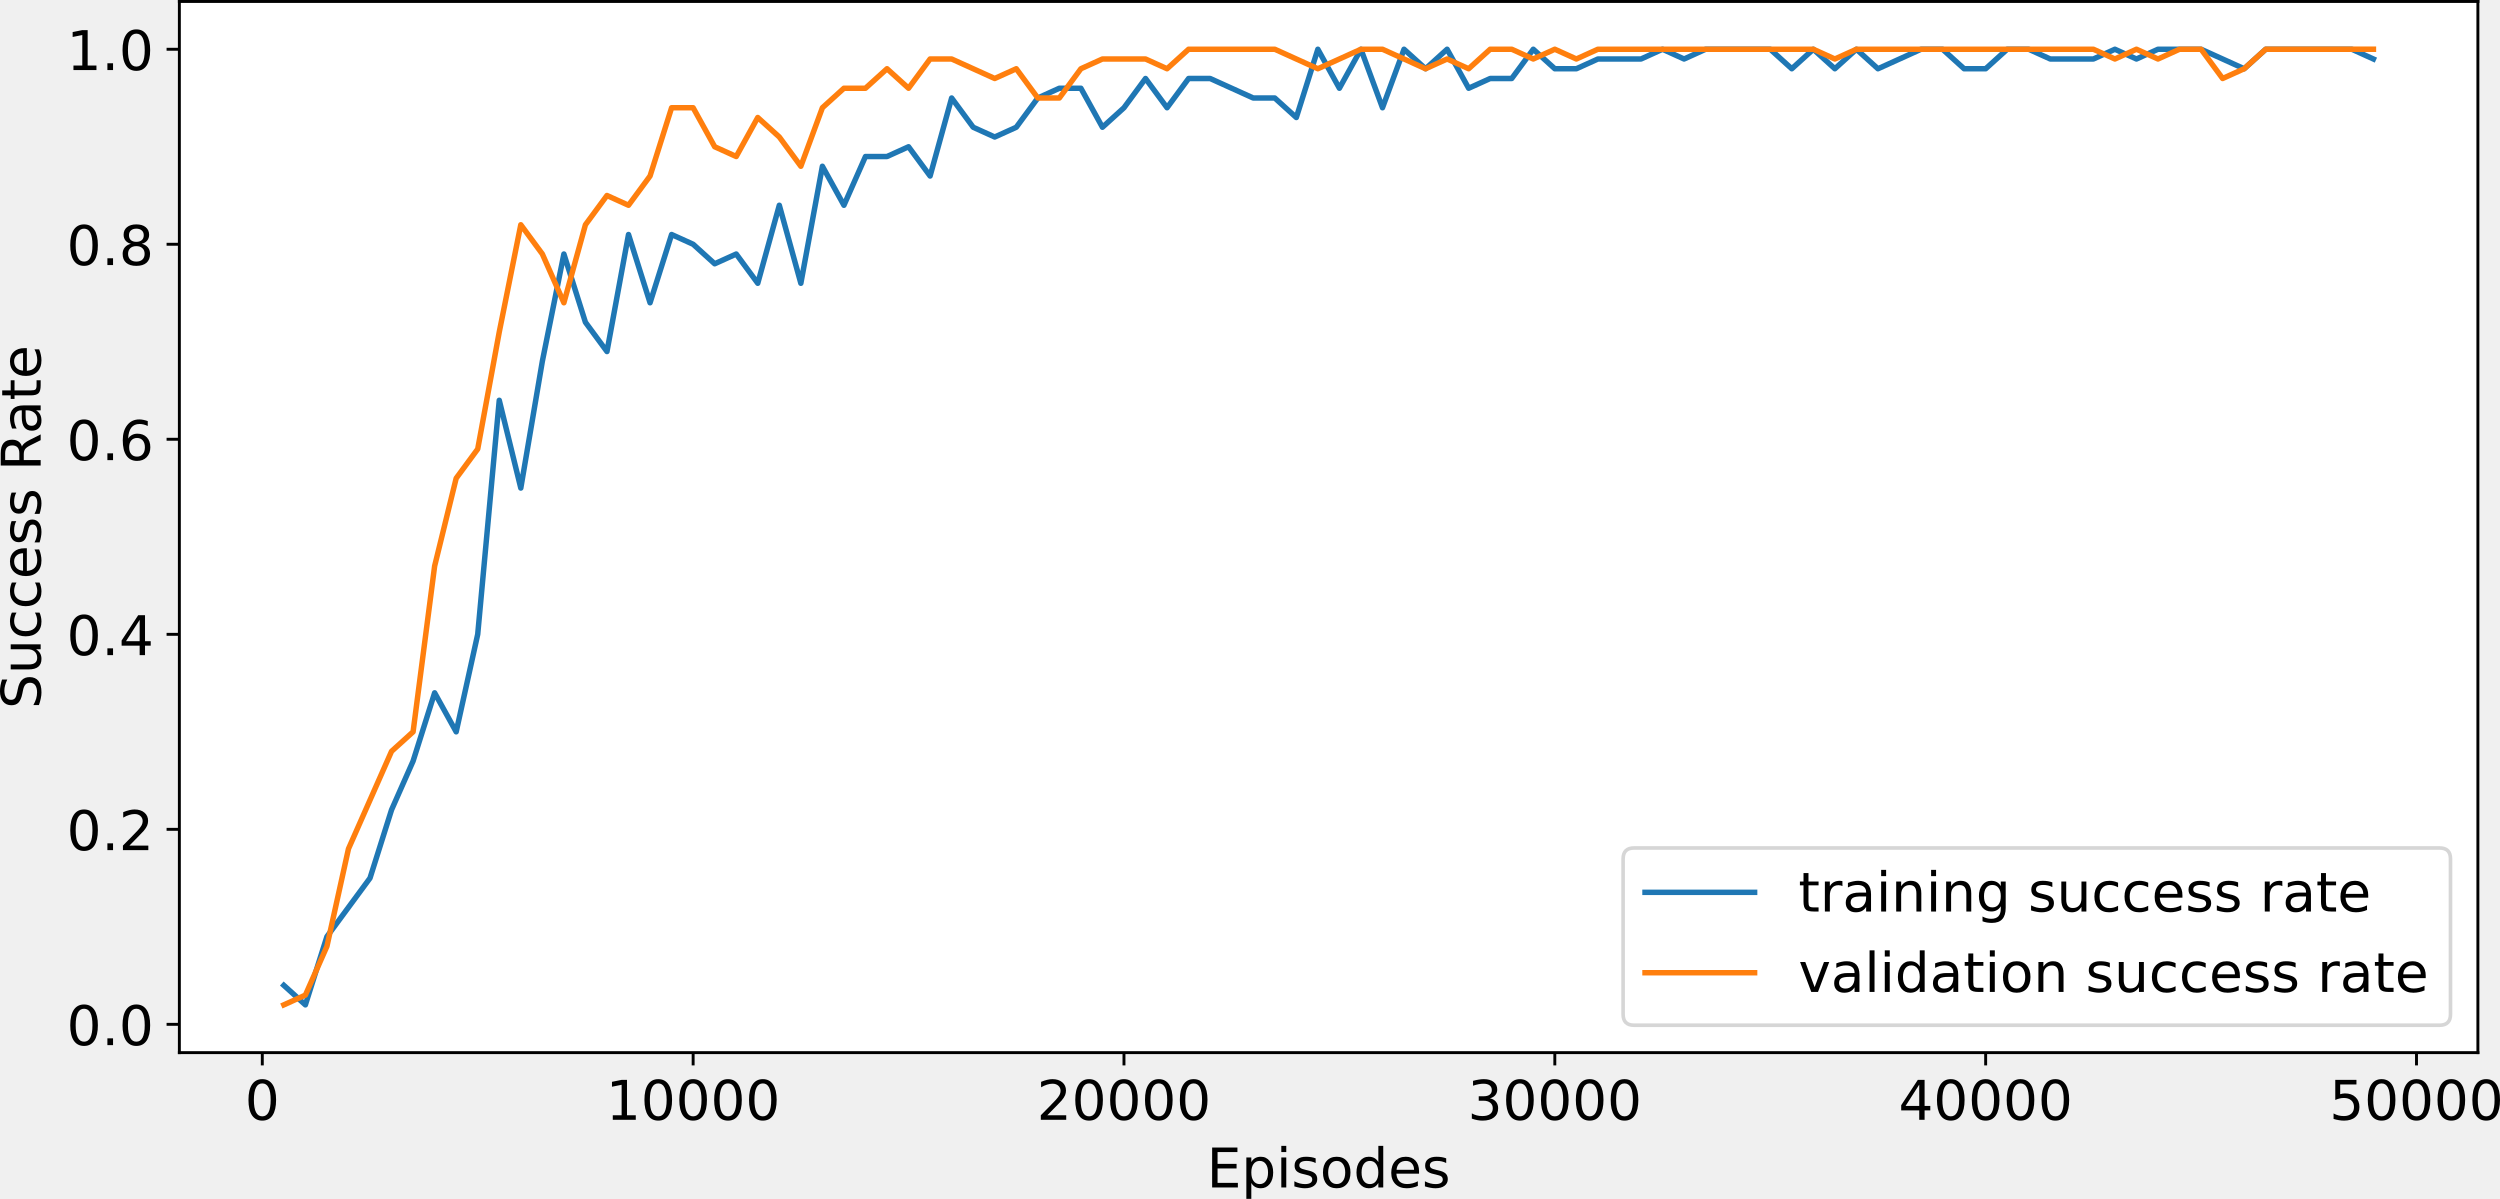
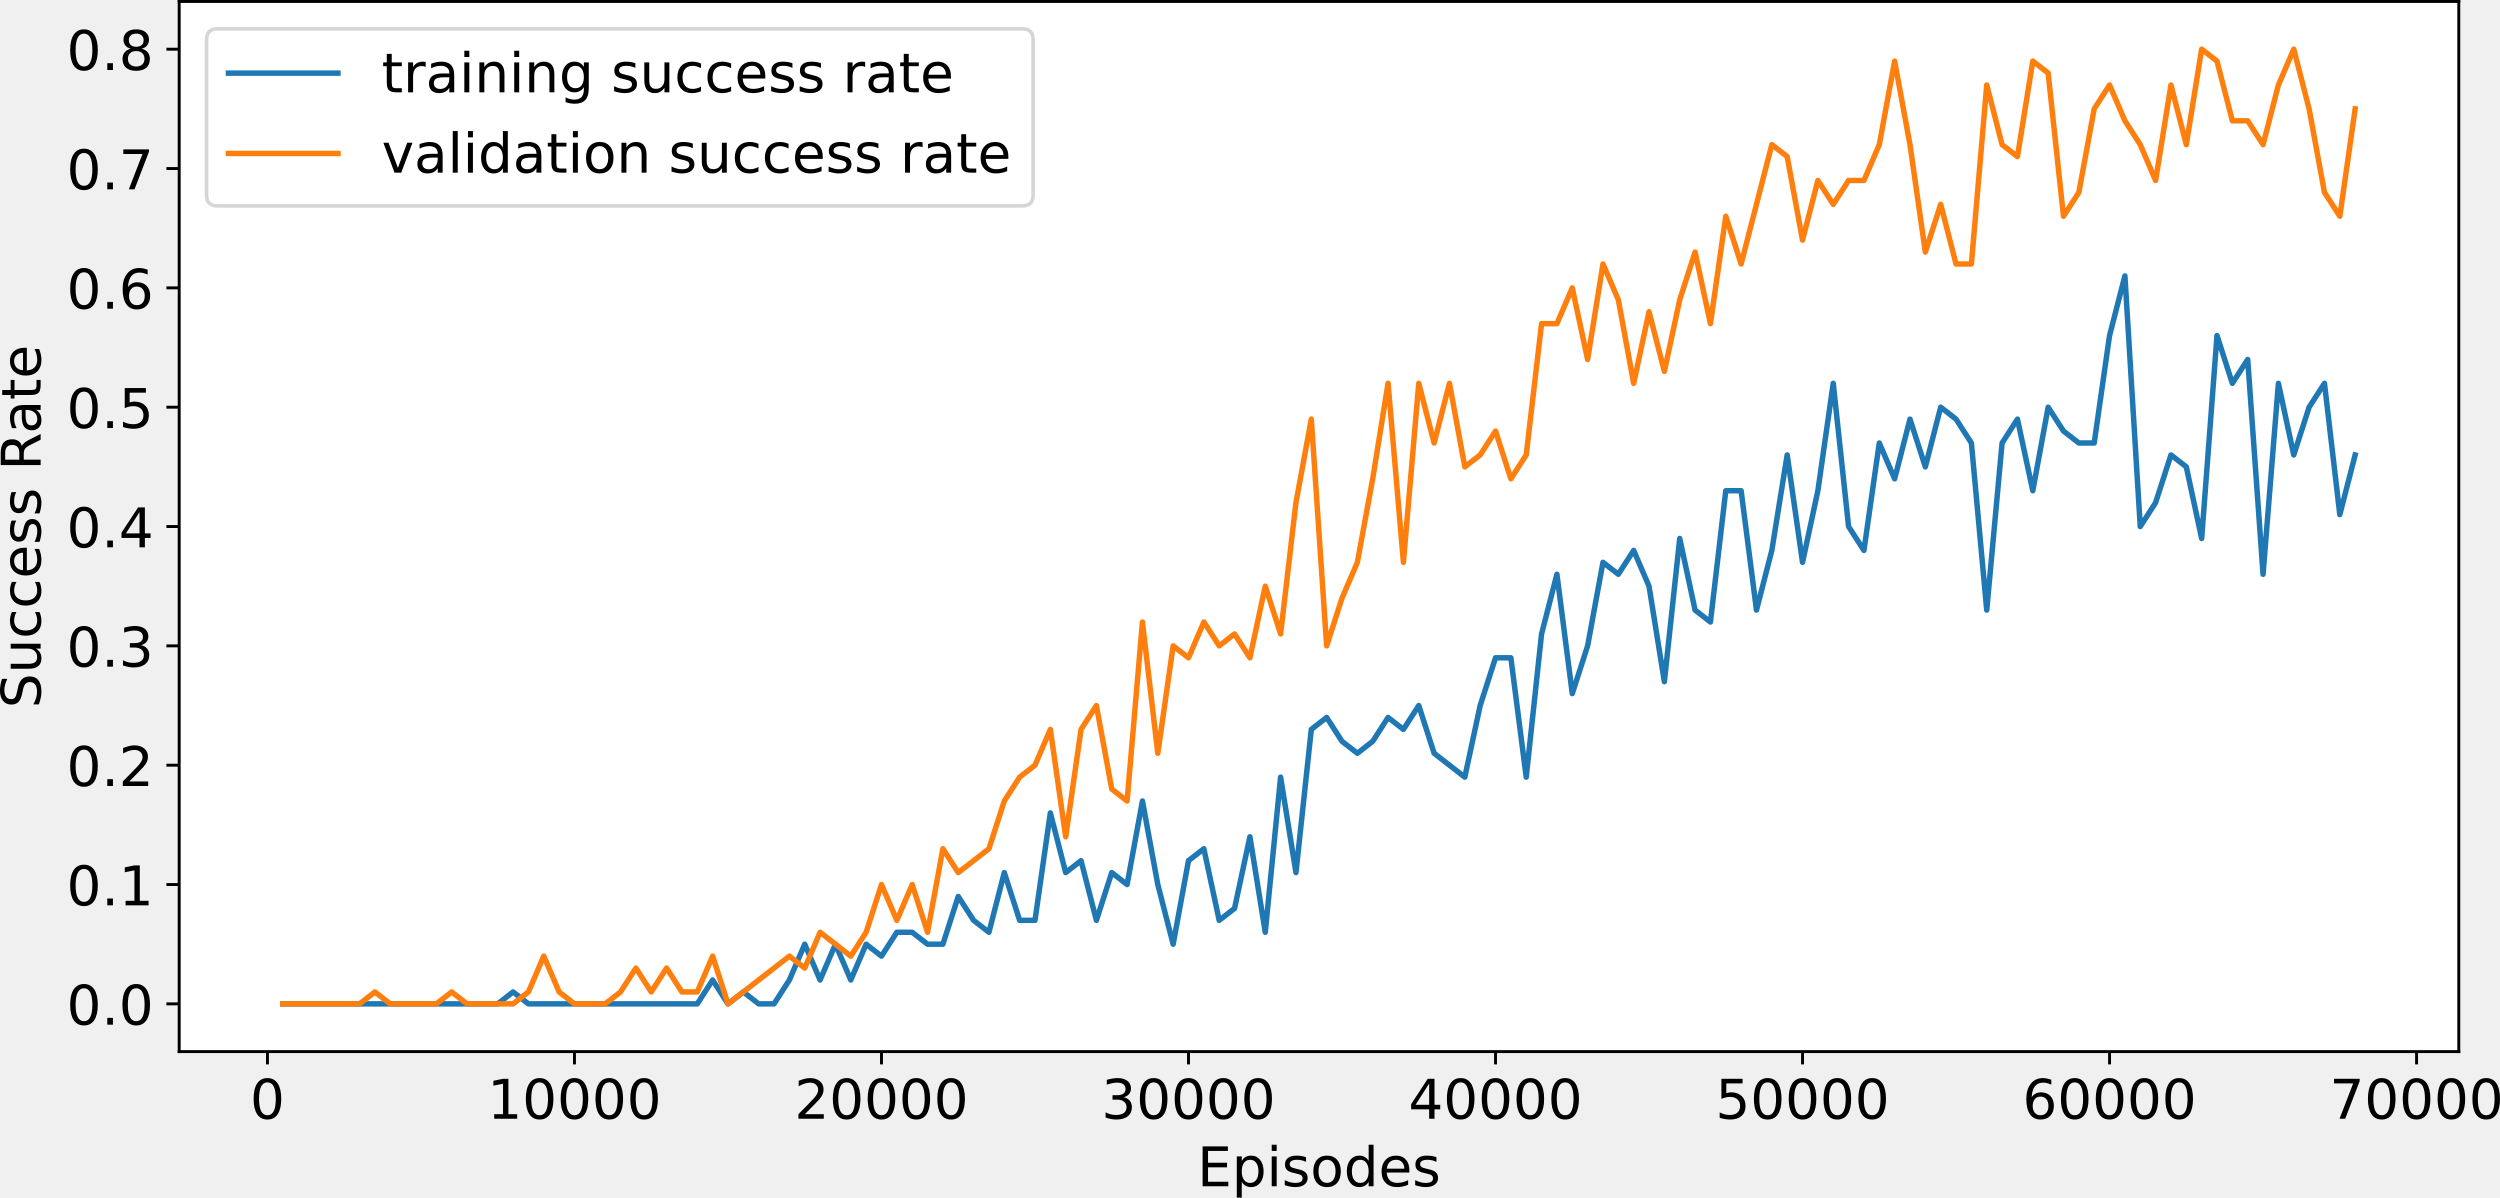
- <svg xmlns="http://www.w3.org/2000/svg" xmlns:xlink="http://www.w3.org/1999/xlink" width="684.475pt" height="328.235pt" viewBox="0 0 684.475 328.235" version="1.1">
+ <svg xmlns="http://www.w3.org/2000/svg" xmlns:xlink="http://www.w3.org/1999/xlink" width="685.144pt" height="328.235pt" viewBox="0 0 685.144 328.235" version="1.1">
  <defs id="defs1">
    <style type="text/css" id="style1">*{stroke-linejoin: round; stroke-linecap: butt}</style>
  </defs>
  <g id="figure_1" transform="translate(-16.43297,-15.8)">
    <g id="axes_1">
      <g id="patch_2">
-         <path d="M 65.54,304 H 694.854 V 16.2 H 65.54 Z" style="fill:#ffffff" id="path2" />
+         <path d="M 65.54,304 H 690.283 V 16.2 H 65.54 Z" style="fill:#ffffff" id="path2" />
      </g>
      <g id="matplotlib.axis_1">
        <g id="xtick_1">
          <g id="line2d_1">
            <defs id="defs2">
-               <path id="m4cf013a728" d="M 0,0 V 3.5" style="stroke:#000000;stroke-width:0.8" />
+               <path id="m4855201ed4" d="M 0,0 V 3.5" style="stroke:#000000;stroke-width:0.8" />
            </defs>
            <g id="g2">
-               <use xlink:href="#m4cf013a728" x="88.247" y="304" style="stroke:#000000;stroke-width:0.8" id="use2" />
+               <use xlink:href="#m4855201ed4" x="89.73" y="304" style="stroke:#000000;stroke-width:0.8" id="use2" />
            </g>
          </g>
          <g id="text_1">
-             <text style="font-style:normal;font-variant:normal;font-weight:normal;font-stretch:normal;font-size:15px;line-height:normal;font-family:'DejaVu Sans', 'Bitstream Vera Sans', 'Computer Modern Sans Serif', 'Lucida Grande', Verdana, Geneva, Lucid, Arial, Helvetica, 'Avant Garde', sans-serif;text-anchor:middle" x="88.247" y="322.398" id="text2">0</text>
+             <text style="font-style:normal;font-variant:normal;font-weight:normal;font-stretch:normal;font-size:15px;line-height:normal;font-family:'DejaVu Sans', 'Bitstream Vera Sans', 'Computer Modern Sans Serif', 'Lucida Grande', Verdana, Geneva, Lucid, Arial, Helvetica, 'Avant Garde', sans-serif;text-anchor:middle" x="89.73" y="322.398" id="text2">0</text>
          </g>
        </g>
        <g id="xtick_2">
          <g id="line2d_2">
            <g id="g3">
-               <use xlink:href="#m4cf013a728" x="206.207" y="304" style="stroke:#000000;stroke-width:0.8" id="use3" />
+               <use xlink:href="#m4855201ed4" x="173.871" y="304" style="stroke:#000000;stroke-width:0.8" id="use3" />
            </g>
          </g>
          <g id="text_2">
-             <text style="font-style:normal;font-variant:normal;font-weight:normal;font-stretch:normal;font-size:15px;line-height:normal;font-family:'DejaVu Sans', 'Bitstream Vera Sans', 'Computer Modern Sans Serif', 'Lucida Grande', Verdana, Geneva, Lucid, Arial, Helvetica, 'Avant Garde', sans-serif;text-anchor:middle" x="206.207" y="322.398" id="text3">10000</text>
+             <text style="font-style:normal;font-variant:normal;font-weight:normal;font-stretch:normal;font-size:15px;line-height:normal;font-family:'DejaVu Sans', 'Bitstream Vera Sans', 'Computer Modern Sans Serif', 'Lucida Grande', Verdana, Geneva, Lucid, Arial, Helvetica, 'Avant Garde', sans-serif;text-anchor:middle" x="173.871" y="322.398" id="text3">10000</text>
          </g>
        </g>
        <g id="xtick_3">
          <g id="line2d_3">
            <g id="g4">
-               <use xlink:href="#m4cf013a728" x="324.166" y="304" style="stroke:#000000;stroke-width:0.8" id="use4" />
+               <use xlink:href="#m4855201ed4" x="258.011" y="304" style="stroke:#000000;stroke-width:0.8" id="use4" />
            </g>
          </g>
          <g id="text_3">
-             <text style="font-style:normal;font-variant:normal;font-weight:normal;font-stretch:normal;font-size:15px;line-height:normal;font-family:'DejaVu Sans', 'Bitstream Vera Sans', 'Computer Modern Sans Serif', 'Lucida Grande', Verdana, Geneva, Lucid, Arial, Helvetica, 'Avant Garde', sans-serif;text-anchor:middle" x="324.166" y="322.398" id="text4">20000</text>
+             <text style="font-style:normal;font-variant:normal;font-weight:normal;font-stretch:normal;font-size:15px;line-height:normal;font-family:'DejaVu Sans', 'Bitstream Vera Sans', 'Computer Modern Sans Serif', 'Lucida Grande', Verdana, Geneva, Lucid, Arial, Helvetica, 'Avant Garde', sans-serif;text-anchor:middle" x="258.011" y="322.398" id="text4">20000</text>
          </g>
        </g>
        <g id="xtick_4">
          <g id="line2d_4">
            <g id="g5">
-               <use xlink:href="#m4cf013a728" x="442.126" y="304" style="stroke:#000000;stroke-width:0.8" id="use5" />
+               <use xlink:href="#m4855201ed4" x="342.152" y="304" style="stroke:#000000;stroke-width:0.8" id="use5" />
            </g>
          </g>
          <g id="text_4">
-             <text style="font-style:normal;font-variant:normal;font-weight:normal;font-stretch:normal;font-size:15px;line-height:normal;font-family:'DejaVu Sans', 'Bitstream Vera Sans', 'Computer Modern Sans Serif', 'Lucida Grande', Verdana, Geneva, Lucid, Arial, Helvetica, 'Avant Garde', sans-serif;text-anchor:middle" x="442.126" y="322.398" id="text5">30000</text>
+             <text style="font-style:normal;font-variant:normal;font-weight:normal;font-stretch:normal;font-size:15px;line-height:normal;font-family:'DejaVu Sans', 'Bitstream Vera Sans', 'Computer Modern Sans Serif', 'Lucida Grande', Verdana, Geneva, Lucid, Arial, Helvetica, 'Avant Garde', sans-serif;text-anchor:middle" x="342.152" y="322.398" id="text5">30000</text>
          </g>
        </g>
        <g id="xtick_5">
          <g id="line2d_5">
            <g id="g6">
-               <use xlink:href="#m4cf013a728" x="560.086" y="304" style="stroke:#000000;stroke-width:0.8" id="use6" />
+               <use xlink:href="#m4855201ed4" x="426.292" y="304" style="stroke:#000000;stroke-width:0.8" id="use6" />
            </g>
          </g>
          <g id="text_5">
-             <text style="font-style:normal;font-variant:normal;font-weight:normal;font-stretch:normal;font-size:15px;line-height:normal;font-family:'DejaVu Sans', 'Bitstream Vera Sans', 'Computer Modern Sans Serif', 'Lucida Grande', Verdana, Geneva, Lucid, Arial, Helvetica, 'Avant Garde', sans-serif;text-anchor:middle" x="560.086" y="322.398" id="text6">40000</text>
+             <text style="font-style:normal;font-variant:normal;font-weight:normal;font-stretch:normal;font-size:15px;line-height:normal;font-family:'DejaVu Sans', 'Bitstream Vera Sans', 'Computer Modern Sans Serif', 'Lucida Grande', Verdana, Geneva, Lucid, Arial, Helvetica, 'Avant Garde', sans-serif;text-anchor:middle" x="426.292" y="322.398" id="text6">40000</text>
          </g>
        </g>
        <g id="xtick_6">
          <g id="line2d_6">
            <g id="g7">
-               <use xlink:href="#m4cf013a728" x="678.045" y="304" style="stroke:#000000;stroke-width:0.8" id="use7" />
+               <use xlink:href="#m4855201ed4" x="510.433" y="304" style="stroke:#000000;stroke-width:0.8" id="use7" />
            </g>
          </g>
          <g id="text_6">
-             <text style="font-style:normal;font-variant:normal;font-weight:normal;font-stretch:normal;font-size:15px;line-height:normal;font-family:'DejaVu Sans', 'Bitstream Vera Sans', 'Computer Modern Sans Serif', 'Lucida Grande', Verdana, Geneva, Lucid, Arial, Helvetica, 'Avant Garde', sans-serif;text-anchor:middle" x="678.045" y="322.398" id="text7">50000</text>
-           </g>
-         </g>
-         <g id="text_7">
-           <text style="font-style:normal;font-variant:normal;font-weight:normal;font-stretch:normal;font-size:15px;line-height:normal;font-family:'DejaVu Sans', 'Bitstream Vera Sans', 'Computer Modern Sans Serif', 'Lucida Grande', Verdana, Geneva, Lucid, Arial, Helvetica, 'Avant Garde', sans-serif;text-anchor:middle" x="380.197" y="340.915" id="text8">Episodes</text>
+             <text style="font-style:normal;font-variant:normal;font-weight:normal;font-stretch:normal;font-size:15px;line-height:normal;font-family:'DejaVu Sans', 'Bitstream Vera Sans', 'Computer Modern Sans Serif', 'Lucida Grande', Verdana, Geneva, Lucid, Arial, Helvetica, 'Avant Garde', sans-serif;text-anchor:middle" x="510.433" y="322.398" id="text7">50000</text>
+           </g>
+         </g>
+         <g id="xtick_7">
+           <g id="line2d_7">
+             <g id="g8">
+               <use xlink:href="#m4855201ed4" x="594.573" y="304" style="stroke:#000000;stroke-width:0.8" id="use8" />
+             </g>
+           </g>
+           <g id="text_7">
+             <text style="font-style:normal;font-variant:normal;font-weight:normal;font-stretch:normal;font-size:15px;line-height:normal;font-family:'DejaVu Sans', 'Bitstream Vera Sans', 'Computer Modern Sans Serif', 'Lucida Grande', Verdana, Geneva, Lucid, Arial, Helvetica, 'Avant Garde', sans-serif;text-anchor:middle" x="594.573" y="322.398" id="text8">60000</text>
+           </g>
+         </g>
+         <g id="xtick_8">
+           <g id="line2d_8">
+             <g id="g9">
+               <use xlink:href="#m4855201ed4" x="678.714" y="304" style="stroke:#000000;stroke-width:0.8" id="use9" />
+             </g>
+           </g>
+           <g id="text_8">
+             <text style="font-style:normal;font-variant:normal;font-weight:normal;font-stretch:normal;font-size:15px;line-height:normal;font-family:'DejaVu Sans', 'Bitstream Vera Sans', 'Computer Modern Sans Serif', 'Lucida Grande', Verdana, Geneva, Lucid, Arial, Helvetica, 'Avant Garde', sans-serif;text-anchor:middle" x="678.714" y="322.398" id="text9">70000</text>
+           </g>
+         </g>
+         <g id="text_9">
+           <text style="font-style:normal;font-variant:normal;font-weight:normal;font-stretch:normal;font-size:15px;line-height:normal;font-family:'DejaVu Sans', 'Bitstream Vera Sans', 'Computer Modern Sans Serif', 'Lucida Grande', Verdana, Geneva, Lucid, Arial, Helvetica, 'Avant Garde', sans-serif;text-anchor:middle" x="377.912" y="340.915" id="text10">Episodes</text>
        </g>
      </g>
      <g id="matplotlib.axis_2">
        <g id="ytick_1">
-           <g id="line2d_7">
-             <defs id="defs8">
-               <path id="m5f64165c31" d="M 0,0 H -3.5" style="stroke:#000000;stroke-width:0.8" />
+           <g id="line2d_9">
+             <defs id="defs10">
+               <path id="mba1ef49117" d="M 0,0 H -3.5" style="stroke:#000000;stroke-width:0.8" />
            </defs>
-             <g id="g8">
-               <use xlink:href="#m5f64165c31" x="65.54" y="296.258" style="stroke:#000000;stroke-width:0.8" id="use8" />
-             </g>
-           </g>
-           <g id="text_8">
-             <text style="font-style:normal;font-variant:normal;font-weight:normal;font-stretch:normal;font-size:15px;line-height:normal;font-family:'DejaVu Sans', 'Bitstream Vera Sans', 'Computer Modern Sans Serif', 'Lucida Grande', Verdana, Geneva, Lucid, Arial, Helvetica, 'Avant Garde', sans-serif;text-anchor:end" x="58.54" y="301.957" id="text9">0.0</text>
+             <g id="g10">
+               <use xlink:href="#mba1ef49117" x="65.54" y="290.918" style="stroke:#000000;stroke-width:0.8" id="use10" />
+             </g>
+           </g>
+           <g id="text_10">
+             <text style="font-style:normal;font-variant:normal;font-weight:normal;font-stretch:normal;font-size:15px;line-height:normal;font-family:'DejaVu Sans', 'Bitstream Vera Sans', 'Computer Modern Sans Serif', 'Lucida Grande', Verdana, Geneva, Lucid, Arial, Helvetica, 'Avant Garde', sans-serif;text-anchor:end" x="58.54" y="296.617" id="text11">0.0</text>
          </g>
        </g>
        <g id="ytick_2">
-           <g id="line2d_8">
-             <g id="g9">
-               <use xlink:href="#m5f64165c31" x="65.54" y="242.863" style="stroke:#000000;stroke-width:0.8" id="use9" />
-             </g>
-           </g>
-           <g id="text_9">
-             <text style="font-style:normal;font-variant:normal;font-weight:normal;font-stretch:normal;font-size:15px;line-height:normal;font-family:'DejaVu Sans', 'Bitstream Vera Sans', 'Computer Modern Sans Serif', 'Lucida Grande', Verdana, Geneva, Lucid, Arial, Helvetica, 'Avant Garde', sans-serif;text-anchor:end" x="58.54" y="248.561" id="text10">0.2</text>
-           </g>
-         </g>
-         <g id="ytick_3">
-           <g id="line2d_9">
-             <g id="g10">
-               <use xlink:href="#m5f64165c31" x="65.54" y="189.467" style="stroke:#000000;stroke-width:0.8" id="use10" />
-             </g>
-           </g>
-           <g id="text_10">
-             <text style="font-style:normal;font-variant:normal;font-weight:normal;font-stretch:normal;font-size:15px;line-height:normal;font-family:'DejaVu Sans', 'Bitstream Vera Sans', 'Computer Modern Sans Serif', 'Lucida Grande', Verdana, Geneva, Lucid, Arial, Helvetica, 'Avant Garde', sans-serif;text-anchor:end" x="58.54" y="195.166" id="text11">0.4</text>
-           </g>
-         </g>
-         <g id="ytick_4">
          <g id="line2d_10">
            <g id="g11">
-               <use xlink:href="#m5f64165c31" x="65.54" y="136.072" style="stroke:#000000;stroke-width:0.8" id="use11" />
+               <use xlink:href="#mba1ef49117" x="65.54" y="258.214" style="stroke:#000000;stroke-width:0.8" id="use11" />
            </g>
          </g>
          <g id="text_11">
-             <text style="font-style:normal;font-variant:normal;font-weight:normal;font-stretch:normal;font-size:15px;line-height:normal;font-family:'DejaVu Sans', 'Bitstream Vera Sans', 'Computer Modern Sans Serif', 'Lucida Grande', Verdana, Geneva, Lucid, Arial, Helvetica, 'Avant Garde', sans-serif;text-anchor:end" x="58.54" y="141.771" id="text12">0.6</text>
-           </g>
-         </g>
-         <g id="ytick_5">
+             <text style="font-style:normal;font-variant:normal;font-weight:normal;font-stretch:normal;font-size:15px;line-height:normal;font-family:'DejaVu Sans', 'Bitstream Vera Sans', 'Computer Modern Sans Serif', 'Lucida Grande', Verdana, Geneva, Lucid, Arial, Helvetica, 'Avant Garde', sans-serif;text-anchor:end" x="58.54" y="263.912" id="text12">0.1</text>
+           </g>
+         </g>
+         <g id="ytick_3">
          <g id="line2d_11">
            <g id="g12">
-               <use xlink:href="#m5f64165c31" x="65.54" y="82.677" style="stroke:#000000;stroke-width:0.8" id="use12" />
+               <use xlink:href="#mba1ef49117" x="65.54" y="225.509" style="stroke:#000000;stroke-width:0.8" id="use12" />
            </g>
          </g>
          <g id="text_12">
-             <text style="font-style:normal;font-variant:normal;font-weight:normal;font-stretch:normal;font-size:15px;line-height:normal;font-family:'DejaVu Sans', 'Bitstream Vera Sans', 'Computer Modern Sans Serif', 'Lucida Grande', Verdana, Geneva, Lucid, Arial, Helvetica, 'Avant Garde', sans-serif;text-anchor:end" x="58.54" y="88.376" id="text13">0.8</text>
-           </g>
-         </g>
-         <g id="ytick_6">
+             <text style="font-style:normal;font-variant:normal;font-weight:normal;font-stretch:normal;font-size:15px;line-height:normal;font-family:'DejaVu Sans', 'Bitstream Vera Sans', 'Computer Modern Sans Serif', 'Lucida Grande', Verdana, Geneva, Lucid, Arial, Helvetica, 'Avant Garde', sans-serif;text-anchor:end" x="58.54" y="231.208" id="text13">0.2</text>
+           </g>
+         </g>
+         <g id="ytick_4">
          <g id="line2d_12">
            <g id="g13">
-               <use xlink:href="#m5f64165c31" x="65.54" y="29.282" style="stroke:#000000;stroke-width:0.8" id="use13" />
+               <use xlink:href="#mba1ef49117" x="65.54" y="192.805" style="stroke:#000000;stroke-width:0.8" id="use13" />
            </g>
          </g>
          <g id="text_13">
-             <text style="font-style:normal;font-variant:normal;font-weight:normal;font-stretch:normal;font-size:15px;line-height:normal;font-family:'DejaVu Sans', 'Bitstream Vera Sans', 'Computer Modern Sans Serif', 'Lucida Grande', Verdana, Geneva, Lucid, Arial, Helvetica, 'Avant Garde', sans-serif;text-anchor:end" x="58.54" y="34.981" id="text14">1.0</text>
-           </g>
-         </g>
-         <g id="text_14">
-           <text style="font-style:normal;font-variant:normal;font-weight:normal;font-stretch:normal;font-size:15px;line-height:normal;font-family:'DejaVu Sans', 'Bitstream Vera Sans', 'Computer Modern Sans Serif', 'Lucida Grande', Verdana, Geneva, Lucid, Arial, Helvetica, 'Avant Garde', sans-serif;text-anchor:middle" x="27.566" y="160.1" transform="rotate(-90,27.56578,160.1)" id="text15">Success Rate</text>
-         </g>
-       </g>
-       <g id="line2d_13">
-         <path d="m 94.145,285.579 5.898,5.34 5.898,-18.688 5.898,-8.009 5.898,-8.009 5.898,-18.688 5.898,-13.349 5.898,-18.688 5.898,10.679 5.898,-26.698 5.898,-64.074 5.898,24.028 5.898,-34.707 5.898,-29.367 5.898,18.688 5.898,8.009 5.898,-32.037 5.898,18.688 5.898,-18.688 5.898,2.67 5.898,5.34 5.898,-2.67 5.898,8.009 5.898,-21.358 5.898,21.358 5.898,-32.037 5.898,10.679 5.898,-13.349 h 5.898 l 5.898,-2.67 5.898,8.009 5.898,-21.358 5.898,8.009 5.898,2.67 5.898,-2.67 5.898,-8.009 5.898,-2.67 h 5.898 l 5.898,10.679 5.898,-5.34 5.898,-8.009 5.898,8.009 5.898,-8.009 h 5.898 l 5.898,2.67 5.898,2.67 h 5.898 l 5.898,5.34 5.898,-18.688 5.898,10.679 5.898,-10.679 5.898,16.019 5.898,-16.019 5.898,5.34 5.898,-5.34 5.898,10.679 5.898,-2.67 h 5.898 l 5.898,-8.009 5.898,5.34 h 5.898 l 5.898,-2.67 h 5.898 5.898 l 5.898,-2.67 5.898,2.67 5.898,-2.67 h 5.898 5.898 5.898 l 5.898,5.34 5.898,-5.34 5.898,5.34 5.898,-5.34 5.898,5.34 5.898,-2.67 5.898,-2.67 h 5.898 l 5.898,5.34 h 5.898 l 5.898,-5.34 h 5.898 l 5.898,2.67 h 5.898 5.898 l 5.898,-2.67 5.898,2.67 5.898,-2.67 h 5.898 5.898 l 5.898,2.67 5.898,2.67 5.898,-5.34 h 5.898 5.898 5.898 5.898 l 5.898,2.67" clip-path="url(#pb21b142a56)" style="fill:none;stroke:#1f77b4;stroke-width:1.5;stroke-linecap:square" id="path15" />
-       </g>
-       <g id="line2d_14">
-         <path d="m 94.145,290.918 5.898,-2.67 5.898,-13.349 5.898,-26.698 5.898,-13.349 5.898,-13.349 5.898,-5.34 5.898,-45.386 5.898,-24.028 5.898,-8.009 5.898,-32.037 5.898,-29.367 5.898,8.009 5.898,13.349 5.898,-21.358 5.898,-8.009 5.898,2.67 5.898,-8.009 5.898,-18.688 h 5.898 l 5.898,10.679 5.898,2.67 5.898,-10.679 5.898,5.34 5.898,8.009 5.898,-16.019 5.898,-5.34 h 5.898 l 5.898,-5.34 5.898,5.34 5.898,-8.009 h 5.898 l 5.898,2.67 5.898,2.67 5.898,-2.67 5.898,8.009 h 5.898 l 5.898,-8.009 5.898,-2.67 h 5.898 5.898 l 5.898,2.67 5.898,-5.34 h 5.898 5.898 5.898 5.898 l 5.898,2.67 5.898,2.67 5.898,-2.67 5.898,-2.67 h 5.898 l 5.898,2.67 5.898,2.67 5.898,-2.67 5.898,2.67 5.898,-5.34 h 5.898 l 5.898,2.67 5.898,-2.67 5.898,2.67 5.898,-2.67 h 5.898 5.898 5.898 5.898 5.898 5.898 5.898 5.898 5.898 5.898 l 5.898,2.67 5.898,-2.67 h 5.898 5.898 5.898 5.898 5.898 5.898 5.898 5.898 5.898 5.898 5.898 l 5.898,2.67 5.898,-2.67 5.898,2.67 5.898,-2.67 h 5.898 l 5.898,8.009 5.898,-2.67 5.898,-5.34 h 5.898 5.898 5.898 5.898 5.898" clip-path="url(#pb21b142a56)" style="fill:none;stroke:#ff7f0e;stroke-width:1.5;stroke-linecap:square" id="path16" />
+             <text style="font-style:normal;font-variant:normal;font-weight:normal;font-stretch:normal;font-size:15px;line-height:normal;font-family:'DejaVu Sans', 'Bitstream Vera Sans', 'Computer Modern Sans Serif', 'Lucida Grande', Verdana, Geneva, Lucid, Arial, Helvetica, 'Avant Garde', sans-serif;text-anchor:end" x="58.54" y="198.503" id="text14">0.3</text>
+           </g>
+         </g>
+         <g id="ytick_5">
+           <g id="line2d_13">
+             <g id="g14">
+               <use xlink:href="#mba1ef49117" x="65.54" y="160.1" style="stroke:#000000;stroke-width:0.8" id="use14" />
+             </g>
+           </g>
+           <g id="text_14">
+             <text style="font-style:normal;font-variant:normal;font-weight:normal;font-stretch:normal;font-size:15px;line-height:normal;font-family:'DejaVu Sans', 'Bitstream Vera Sans', 'Computer Modern Sans Serif', 'Lucida Grande', Verdana, Geneva, Lucid, Arial, Helvetica, 'Avant Garde', sans-serif;text-anchor:end" x="58.54" y="165.799" id="text15">0.4</text>
+           </g>
+         </g>
+         <g id="ytick_6">
+           <g id="line2d_14">
+             <g id="g15">
+               <use xlink:href="#mba1ef49117" x="65.54" y="127.395" style="stroke:#000000;stroke-width:0.8" id="use15" />
+             </g>
+           </g>
+           <g id="text_15">
+             <text style="font-style:normal;font-variant:normal;font-weight:normal;font-stretch:normal;font-size:15px;line-height:normal;font-family:'DejaVu Sans', 'Bitstream Vera Sans', 'Computer Modern Sans Serif', 'Lucida Grande', Verdana, Geneva, Lucid, Arial, Helvetica, 'Avant Garde', sans-serif;text-anchor:end" x="58.54" y="133.094" id="text16">0.5</text>
+           </g>
+         </g>
+         <g id="ytick_7">
+           <g id="line2d_15">
+             <g id="g16">
+               <use xlink:href="#mba1ef49117" x="65.54" y="94.691" style="stroke:#000000;stroke-width:0.8" id="use16" />
+             </g>
+           </g>
+           <g id="text_16">
+             <text style="font-style:normal;font-variant:normal;font-weight:normal;font-stretch:normal;font-size:15px;line-height:normal;font-family:'DejaVu Sans', 'Bitstream Vera Sans', 'Computer Modern Sans Serif', 'Lucida Grande', Verdana, Geneva, Lucid, Arial, Helvetica, 'Avant Garde', sans-serif;text-anchor:end" x="58.54" y="100.39" id="text17">0.6</text>
+           </g>
+         </g>
+         <g id="ytick_8">
+           <g id="line2d_16">
+             <g id="g17">
+               <use xlink:href="#mba1ef49117" x="65.54" y="61.986" style="stroke:#000000;stroke-width:0.8" id="use17" />
+             </g>
+           </g>
+           <g id="text_17">
+             <text style="font-style:normal;font-variant:normal;font-weight:normal;font-stretch:normal;font-size:15px;line-height:normal;font-family:'DejaVu Sans', 'Bitstream Vera Sans', 'Computer Modern Sans Serif', 'Lucida Grande', Verdana, Geneva, Lucid, Arial, Helvetica, 'Avant Garde', sans-serif;text-anchor:end" x="58.54" y="67.685" id="text18">0.7</text>
+           </g>
+         </g>
+         <g id="ytick_9">
+           <g id="line2d_17">
+             <g id="g18">
+               <use xlink:href="#mba1ef49117" x="65.54" y="29.282" style="stroke:#000000;stroke-width:0.8" id="use18" />
+             </g>
+           </g>
+           <g id="text_18">
+             <text style="font-style:normal;font-variant:normal;font-weight:normal;font-stretch:normal;font-size:15px;line-height:normal;font-family:'DejaVu Sans', 'Bitstream Vera Sans', 'Computer Modern Sans Serif', 'Lucida Grande', Verdana, Geneva, Lucid, Arial, Helvetica, 'Avant Garde', sans-serif;text-anchor:end" x="58.54" y="34.981" id="text19">0.8</text>
+           </g>
+         </g>
+         <g id="text_19">
+           <text style="font-style:normal;font-variant:normal;font-weight:normal;font-stretch:normal;font-size:15px;line-height:normal;font-family:'DejaVu Sans', 'Bitstream Vera Sans', 'Computer Modern Sans Serif', 'Lucida Grande', Verdana, Geneva, Lucid, Arial, Helvetica, 'Avant Garde', sans-serif;text-anchor:middle" x="27.566" y="160.1" transform="rotate(-90,27.56578,160.1)" id="text20">Success Rate</text>
+         </g>
+       </g>
+       <g id="line2d_18">
+         <path d="m 93.937,290.918 h 58.898 l 4.207,-3.27 4.207,3.27 h 46.277 l 4.207,-6.541 4.207,6.541 4.207,-3.27 4.207,3.27 h 4.207 l 4.207,-6.541 4.207,-9.811 4.207,9.811 4.207,-9.811 4.207,9.811 4.207,-9.811 4.207,3.27 4.207,-6.541 h 4.207 l 4.207,3.27 h 4.207 l 4.207,-13.082 4.207,6.541 4.207,3.27 4.207,-16.352 4.207,13.082 h 4.207 l 4.207,-29.434 4.207,16.352 4.207,-3.27 4.207,16.352 4.207,-13.082 4.207,3.27 4.207,-22.893 4.207,22.893 4.207,16.352 4.207,-22.893 4.207,-3.27 4.207,19.623 4.207,-3.27 4.207,-19.623 4.207,26.164 4.207,-42.516 4.207,26.164 4.207,-39.245 4.207,-3.27 4.207,6.541 4.207,3.27 4.207,-3.27 4.207,-6.541 4.207,3.27 4.207,-6.541 4.207,13.082 8.414,6.541 4.207,-19.623 4.207,-13.082 h 4.207 l 4.207,32.705 4.207,-39.245 4.207,-16.352 4.207,32.705 4.207,-13.082 4.207,-22.893 4.207,3.27 4.207,-6.541 4.207,9.811 4.207,26.164 4.207,-39.245 4.207,19.623 4.207,3.27 4.207,-35.975 h 4.207 l 4.207,32.705 4.207,-16.352 4.207,-26.164 4.207,29.434 4.207,-19.623 4.207,-29.434 4.207,39.245 4.207,6.541 4.207,-29.434 4.207,9.811 4.207,-16.352 4.207,13.082 4.207,-16.352 4.207,3.27 4.207,6.541 4.207,45.786 4.207,-45.786 4.207,-6.541 4.207,19.623 4.207,-22.893 4.207,6.541 4.207,3.27 h 4.207 l 4.207,-29.434 4.207,-16.352 4.207,68.68 4.207,-6.541 4.207,-13.082 4.207,3.27 4.207,19.623 4.207,-55.598 4.207,13.082 4.207,-6.541 4.207,58.868 4.207,-52.327 4.207,19.623 4.207,-13.082 4.207,-6.541 4.207,35.975 4.207,-16.352 v 0" clip-path="url(#p0a712b8b8e)" style="fill:none;stroke:#1f77b4;stroke-width:1.5;stroke-linecap:square" id="path20" />
+       </g>
+       <g id="line2d_19">
+         <path d="m 93.937,290.918 h 21.035 l 4.207,-3.27 4.207,3.27 h 12.621 l 4.207,-3.27 4.207,3.27 h 12.621 l 4.207,-3.27 4.207,-9.811 4.207,9.811 4.207,3.27 h 8.414 l 4.207,-3.27 4.207,-6.541 4.207,6.541 4.207,-6.541 4.207,6.541 h 4.207 l 4.207,-9.811 4.207,13.082 16.828,-13.082 4.207,3.27 4.207,-9.811 8.414,6.541 4.207,-6.541 4.207,-13.082 4.207,9.811 4.207,-9.811 4.207,13.082 4.207,-22.893 4.207,6.541 8.414,-6.541 4.207,-13.082 4.207,-6.541 4.207,-3.27 4.207,-9.811 4.207,29.434 4.207,-29.434 4.207,-6.541 4.207,22.893 4.207,3.27 4.207,-49.057 4.207,35.975 4.207,-29.434 4.207,3.27 4.207,-9.811 4.207,6.541 4.207,-3.27 4.207,6.541 4.207,-19.623 4.207,13.082 4.207,-35.975 4.207,-22.893 4.207,62.139 4.207,-13.082 4.207,-9.811 4.207,-22.893 4.207,-26.164 4.207,49.057 4.207,-49.057 4.207,16.352 4.207,-16.352 4.207,22.893 4.207,-3.27 4.207,-6.541 4.207,13.082 4.207,-6.541 4.207,-35.975 h 4.207 l 4.207,-9.811 4.207,19.623 4.207,-26.164 4.207,9.811 4.207,22.893 4.207,-19.623 4.207,16.352 4.207,-19.623 4.207,-13.082 4.207,19.623 4.207,-29.434 4.207,13.082 8.414,-32.705 4.207,3.27 4.207,22.893 4.207,-16.352 4.207,6.541 4.207,-6.541 h 4.207 l 4.207,-9.811 4.207,-22.893 4.207,22.893 4.207,29.434 4.207,-13.082 4.207,16.352 h 4.207 l 4.207,-49.057 4.207,16.352 4.207,3.27 4.207,-26.164 4.207,3.27 4.207,39.245 4.207,-6.541 4.207,-22.893 4.207,-6.541 4.207,9.811 4.207,6.541 4.207,9.811 4.207,-26.164 4.207,16.352 4.207,-26.164 4.207,3.27 4.207,16.352 h 4.207 l 4.207,6.541 4.207,-16.352 4.207,-9.811 4.207,16.352 4.207,22.893 4.207,6.541 4.207,-29.434 v 0" clip-path="url(#p0a712b8b8e)" style="fill:none;stroke:#ff7f0e;stroke-width:1.5;stroke-linecap:square" id="path21" />
      </g>
      <g id="patch_3">
-         <path d="M 65.54,304 V 16.2" style="fill:none;stroke:#000000;stroke-width:0.8;stroke-linecap:square;stroke-linejoin:miter" id="path17" />
+         <path d="M 65.54,304 V 16.2" style="fill:none;stroke:#000000;stroke-width:0.8;stroke-linecap:square;stroke-linejoin:miter" id="path22" />
      </g>
      <g id="patch_4">
-         <path d="M 694.854,304 V 16.2" style="fill:none;stroke:#000000;stroke-width:0.8;stroke-linecap:square;stroke-linejoin:miter" id="path18" />
+         <path d="M 690.283,304 V 16.2" style="fill:none;stroke:#000000;stroke-width:0.8;stroke-linecap:square;stroke-linejoin:miter" id="path23" />
      </g>
      <g id="patch_5">
-         <path d="M 65.54,304 H 694.854" style="fill:none;stroke:#000000;stroke-width:0.8;stroke-linecap:square;stroke-linejoin:miter" id="path19" />
+         <path d="M 65.54,304 H 690.283" style="fill:none;stroke:#000000;stroke-width:0.8;stroke-linecap:square;stroke-linejoin:miter" id="path24" />
      </g>
      <g id="patch_6">
-         <path d="M 65.54,16.2 H 694.854" style="fill:none;stroke:#000000;stroke-width:0.8;stroke-linecap:square;stroke-linejoin:miter" id="path20" />
+         <path d="M 65.54,16.2 H 690.283" style="fill:none;stroke:#000000;stroke-width:0.8;stroke-linecap:square;stroke-linejoin:miter" id="path25" />
      </g>
      <g id="legend_1">
        <g id="patch_7">
-           <path d="m 463.826,296.5 h 220.528 q 3,0 3,-3 v -42.534 q 0,-3 -3,-3 H 463.826 q -3,0 -3,3 V 293.5 q 0,3 3,3 z" style="opacity:0.8;fill:#ffffff;stroke:#cccccc;stroke-linejoin:miter" id="path21" />
-         </g>
-         <g id="line2d_15">
-           <path d="m 466.826,260.113 h 15 15" style="fill:none;stroke:#1f77b4;stroke-width:1.5;stroke-linecap:square" id="path22" />
-         </g>
-         <g id="text_15">
-           <text style="font-style:normal;font-variant:normal;font-weight:normal;font-stretch:normal;font-size:15px;line-height:normal;font-family:'DejaVu Sans', 'Bitstream Vera Sans', 'Computer Modern Sans Serif', 'Lucida Grande', Verdana, Geneva, Lucid, Arial, Helvetica, 'Avant Garde', sans-serif;text-anchor:start" x="508.826" y="265.363" id="text22">training success rate</text>
-         </g>
-         <g id="line2d_16">
-           <path d="m 466.826,282.13 h 15 15" style="fill:none;stroke:#ff7f0e;stroke-width:1.5;stroke-linecap:square" id="path23" />
-         </g>
-         <g id="text_16">
-           <text style="font-style:normal;font-variant:normal;font-weight:normal;font-stretch:normal;font-size:15px;line-height:normal;font-family:'DejaVu Sans', 'Bitstream Vera Sans', 'Computer Modern Sans Serif', 'Lucida Grande', Verdana, Geneva, Lucid, Arial, Helvetica, 'Avant Garde', sans-serif;text-anchor:start" x="508.826" y="287.38" id="text23">validation success rate</text>
+           <path d="m 76.04,72.234 h 220.528 q 3,0 3,-3 V 26.7 q 0,-3 -3,-3 H 76.04 q -3,0 -3,3 v 42.534 q 0,3 3,3 z" style="opacity:0.8;fill:#ffffff;stroke:#cccccc;stroke-linejoin:miter" id="path26" />
+         </g>
+         <g id="line2d_20">
+           <path d="m 79.04,35.848 h 15 15" style="fill:none;stroke:#1f77b4;stroke-width:1.5;stroke-linecap:square" id="path27" />
+         </g>
+         <g id="text_20">
+           <text style="font-style:normal;font-variant:normal;font-weight:normal;font-stretch:normal;font-size:15px;line-height:normal;font-family:'DejaVu Sans', 'Bitstream Vera Sans', 'Computer Modern Sans Serif', 'Lucida Grande', Verdana, Geneva, Lucid, Arial, Helvetica, 'Avant Garde', sans-serif;text-anchor:start" x="121.04" y="41.098" id="text27">training success rate</text>
+         </g>
+         <g id="line2d_21">
+           <path d="m 79.04,57.865 h 15 15" style="fill:none;stroke:#ff7f0e;stroke-width:1.5;stroke-linecap:square" id="path28" />
+         </g>
+         <g id="text_21">
+           <text style="font-style:normal;font-variant:normal;font-weight:normal;font-stretch:normal;font-size:15px;line-height:normal;font-family:'DejaVu Sans', 'Bitstream Vera Sans', 'Computer Modern Sans Serif', 'Lucida Grande', Verdana, Geneva, Lucid, Arial, Helvetica, 'Avant Garde', sans-serif;text-anchor:start" x="121.04" y="63.115" id="text28">validation success rate</text>
        </g>
      </g>
    </g>
  </g>
-   <defs id="defs23">
-     <clipPath id="pb21b142a56">
-       <rect x="65.54" y="16.2" width="629.314" height="287.8" id="rect23" />
+   <defs id="defs28">
+     <clipPath id="p0a712b8b8e">
+       <rect x="65.54" y="16.2" width="624.743" height="287.8" id="rect28" />
    </clipPath>
  </defs>
</svg>
